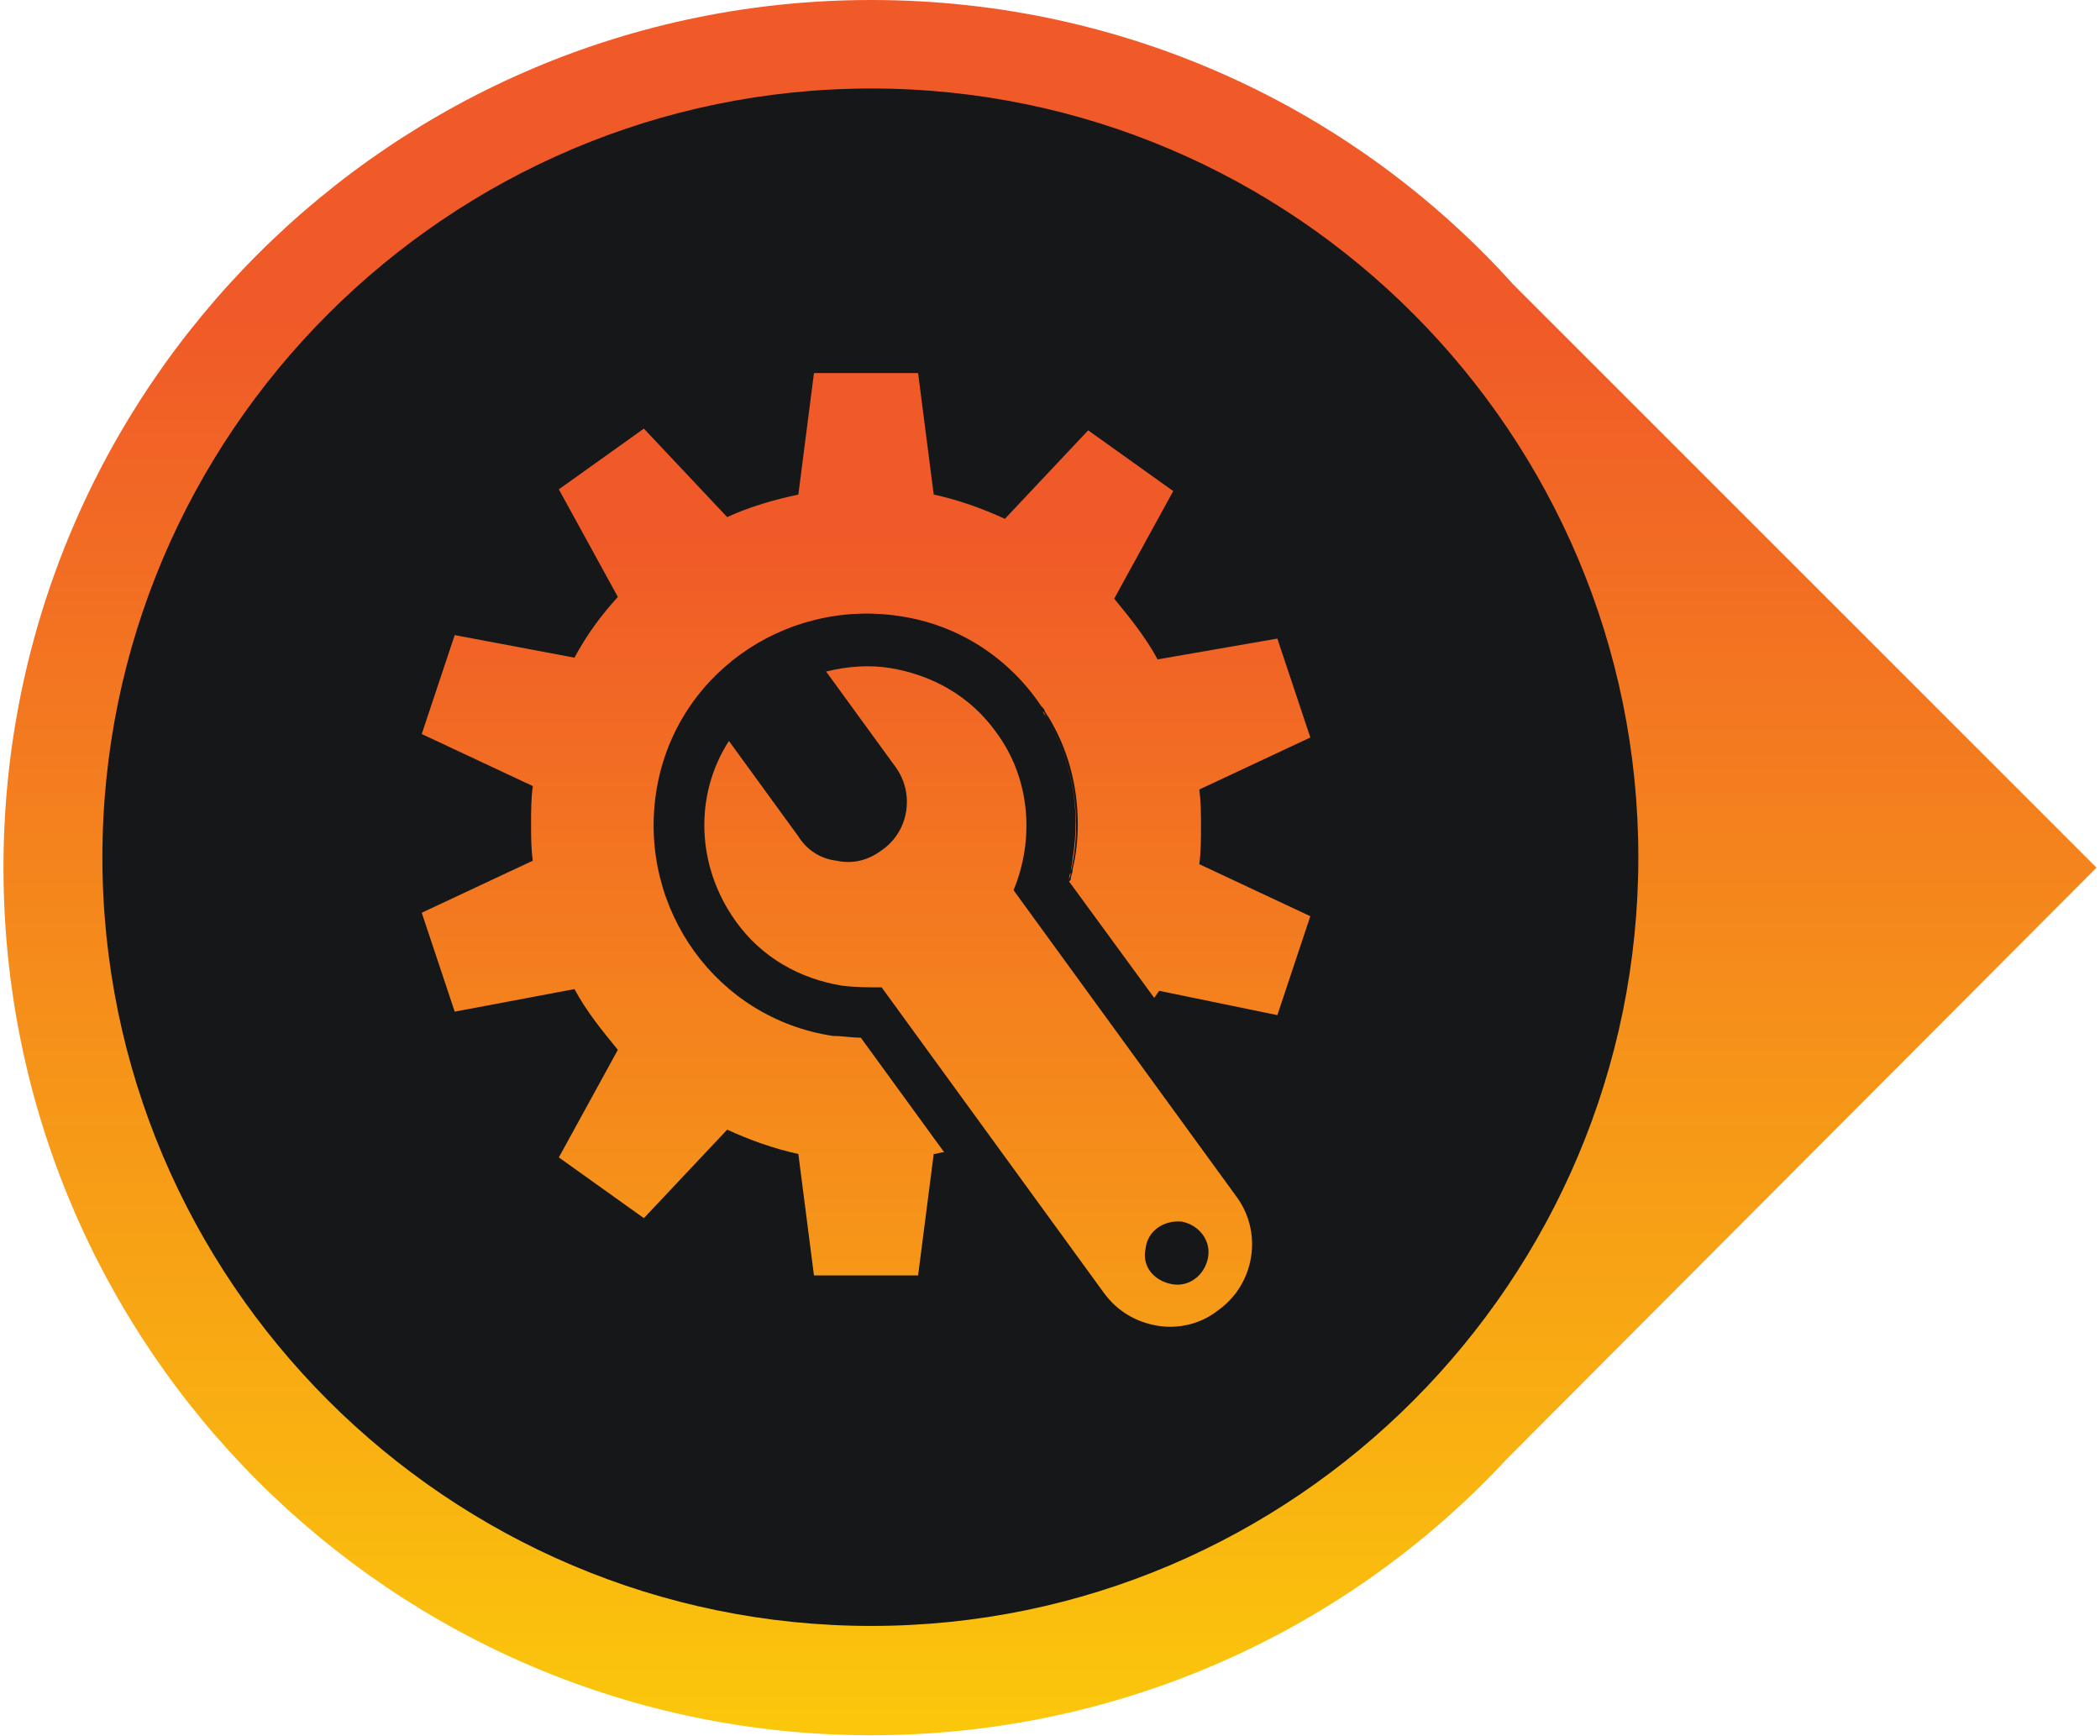
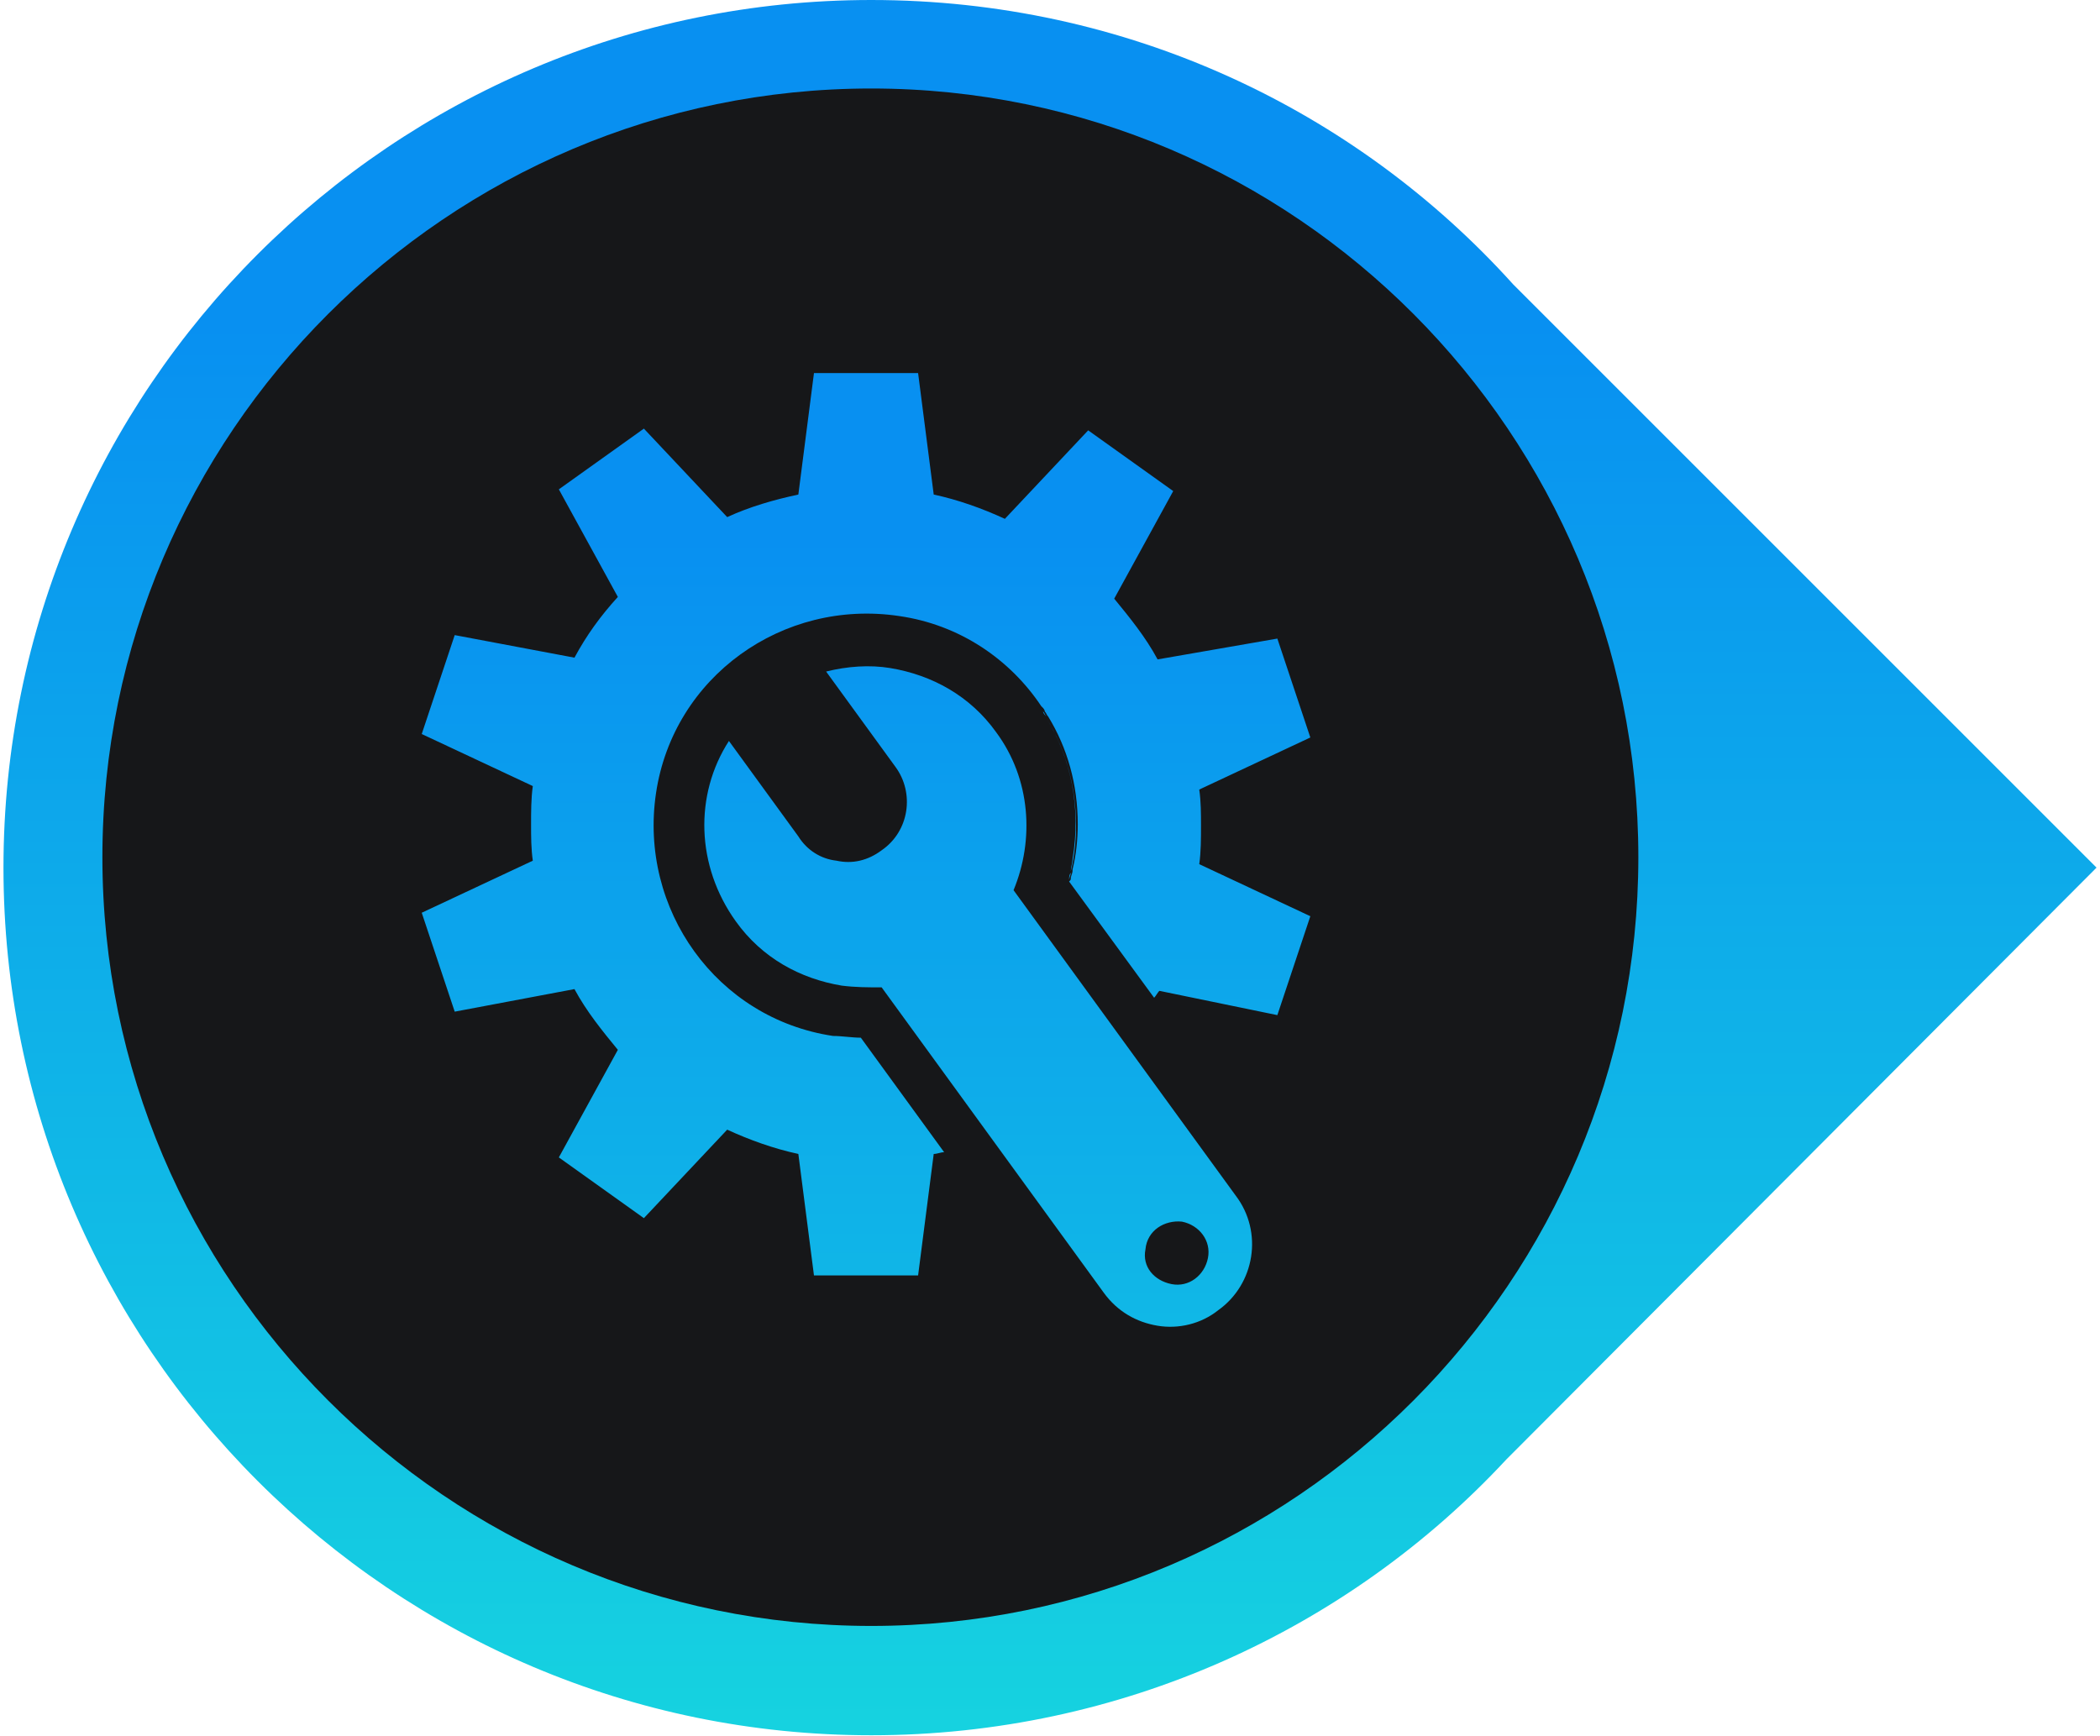
<svg xmlns="http://www.w3.org/2000/svg" version="1.1" id="Layer_1" x="0px" y="0px" width="121px" height="100px" viewBox="0 0 121 100" style="enable-background:new 0 0 121 100;" xml:space="preserve">
  <style type="text/css">
	.st0{fill:url(#SVGID_1_);}
	.st1{fill:#161719;}
	.st2{fill:url(#SVGID_2_);}
	.st3{fill:url(#SVGID_3_);}
	.st4{fill:url(#SVGID_4_);}
	.st5{fill:url(#SVGID_5_);}
	.st6{fill:url(#SVGID_6_);}
	.st7{fill:url(#SVGID_7_);}
</style>
  <g>
    <g>
      <linearGradient id="SVGID_1_" gradientUnits="userSpaceOnUse" x1="60.5" y1="130.775" x2="60.5" y2="18.667">
-         <stop offset="0" style="stop-color:#FFF100" />
-         <stop offset="1" style="stop-color:#F05A28" />
+         <stop offset="0" style="stop-color:#1BECD9" />
+         <stop offset="1" style="stop-color:#0890F1" />
      </linearGradient>
      <path class="st0" d="M120.8,50L87.2,16.4C78.1,6.3,64.9,0,50.2,0c-27.6,0-50,22.4-50,50s22.4,50,50,50c14.4,0,27.5-6.1,36.6-15.9    c0.1-0.1,0.1-0.1,0.2-0.2L120.8,50z" />
    </g>
    <path class="st1" d="M94.4,49.4C94.4,25,74.6,5.1,50.2,5.1S5.9,25,5.9,49.4s19.9,44.3,44.3,44.3S94.4,73.8,94.4,49.4z" />
    <g>
      <linearGradient id="SVGID_2_" gradientUnits="userSpaceOnUse" x1="56.38" y1="134.951" x2="56.38" y2="30.993">
-         <stop offset="0" style="stop-color:#FFF100" />
-         <stop offset="1" style="stop-color:#F05A28" />
+         <stop offset="0" style="stop-color:#1BECD9" />
+         <stop offset="1" style="stop-color:#0890F1" />
      </linearGradient>
      <path class="st2" d="M58.4,51.3c1.2-2.9,1-6.4-1-9.1c-1.5-2.1-3.7-3.3-6.1-3.7c-1.2-0.2-2.5-0.1-3.7,0.2l4,5.5    c1.1,1.5,0.8,3.7-0.8,4.8c-0.8,0.6-1.7,0.8-2.6,0.6c-0.9-0.1-1.7-0.6-2.2-1.4l-4-5.5c-2,3.1-1.9,7.2,0.4,10.4    c1.5,2.1,3.7,3.3,6.1,3.7c0.8,0.1,1.5,0.1,2.3,0.1l12.8,17.6c0.8,1.1,1.9,1.7,3.1,1.9s2.5-0.1,3.5-0.9c2.1-1.5,2.6-4.5,1-6.6    L58.4,51.3z M68.1,70.4c1,0.2,1.7,1.1,1.5,2.1c-0.2,1-1.1,1.7-2.1,1.5S65.8,73,66,72C66.1,70.9,67.1,70.3,68.1,70.4z" />
      <linearGradient id="SVGID_3_" gradientUnits="userSpaceOnUse" x1="61.606" y1="134.951" x2="61.606" y2="30.993">
-         <stop offset="0" style="stop-color:#FFF100" />
-         <stop offset="1" style="stop-color:#F05A28" />
+         <stop offset="0" style="stop-color:#1BECD9" />
+         <stop offset="1" style="stop-color:#0890F1" />
      </linearGradient>
      <path class="st3" d="M61.7,50.3c0,0.1-0.1,0.3-0.1,0.4C61.6,50.6,61.6,50.4,61.7,50.3z" />
      <linearGradient id="SVGID_4_" gradientUnits="userSpaceOnUse" x1="60.168" y1="134.951" x2="60.168" y2="30.993">
-         <stop offset="0" style="stop-color:#FFF100" />
-         <stop offset="1" style="stop-color:#F05A28" />
+         <stop offset="0" style="stop-color:#1BECD9" />
+         <stop offset="1" style="stop-color:#0890F1" />
      </linearGradient>
      <path class="st4" d="M60.1,41c0.1,0.1,0.1,0.2,0.2,0.3C60.2,41.2,60.1,41.1,60.1,41z" />
      <linearGradient id="SVGID_5_" gradientUnits="userSpaceOnUse" x1="61.123" y1="134.951" x2="61.123" y2="30.993">
-         <stop offset="0" style="stop-color:#FFF100" />
-         <stop offset="1" style="stop-color:#F05A28" />
+         <stop offset="0" style="stop-color:#1BECD9" />
+         <stop offset="1" style="stop-color:#0890F1" />
      </linearGradient>
      <path class="st5" d="M61.8,49.5c0,0.2-0.1,0.5-0.1,0.7c0.2-0.8,0.3-1.7,0.3-2.6c0-2.3-0.6-4.4-1.7-6.2    C61.7,43.7,62.3,46.5,61.8,49.5z" />
      <linearGradient id="SVGID_6_" gradientUnits="userSpaceOnUse" x1="59.893" y1="134.951" x2="59.893" y2="30.993">
-         <stop offset="0" style="stop-color:#FFF100" />
-         <stop offset="1" style="stop-color:#F05A28" />
+         <stop offset="0" style="stop-color:#1BECD9" />
+         <stop offset="1" style="stop-color:#0890F1" />
      </linearGradient>
      <path class="st6" d="M59.9,40.7C59.9,40.7,59.9,40.8,59.9,40.7C59.9,40.8,59.9,40.7,59.9,40.7z" />
      <linearGradient id="SVGID_7_" gradientUnits="userSpaceOnUse" x1="49.865" y1="134.951" x2="49.865" y2="30.993">
-         <stop offset="0" style="stop-color:#FFF100" />
-         <stop offset="1" style="stop-color:#F05A28" />
+         <stop offset="0" style="stop-color:#1BECD9" />
+         <stop offset="1" style="stop-color:#0890F1" />
      </linearGradient>
      <path class="st7" d="M73.6,58.5l1.9-5.7l-6.4-3c0.1-0.7,0.1-1.5,0.1-2.2c0-0.7,0-1.4-0.1-2.1l6.4-3l-1.9-5.7L66.7,38    c-0.7-1.3-1.6-2.4-2.5-3.5l3.4-6.2l-4.9-3.5l-4.8,5.1c-1.3-0.6-2.7-1.1-4.1-1.4l-0.9-7h-6l-0.9,7c-1.4,0.3-2.8,0.7-4.1,1.3    l-4.8-5.1l-4.9,3.5l3.4,6.2c-1,1.1-1.8,2.2-2.5,3.5l-6.9-1.3l-1.9,5.7l6.4,3c-0.1,0.7-0.1,1.5-0.1,2.2c0,0.7,0,1.4,0.1,2.1l-6.4,3    l1.9,5.7l6.9-1.3c0.7,1.3,1.6,2.4,2.5,3.5l-3.4,6.2l4.9,3.5l4.8-5.1c1.3,0.6,2.7,1.1,4.1,1.4l0.9,7h6l0.9-7c0.2,0,0.4-0.1,0.6-0.1    l-4.8-6.6c-0.5,0-1.1-0.1-1.6-0.1c-6.7-1-11.2-7.3-10.2-14c1-6.7,7.3-11.2,14-10.2c3.5,0.5,6.4,2.5,8.2,5.2c0,0,0,0,0.1,0.1    c0.1,0.1,0.1,0.2,0.1,0.2c0.1,0.1,0.1,0.2,0.2,0.3c0,0,0,0,0,0c1.1,1.8,1.7,3.9,1.7,6.2c0,0.9-0.1,1.8-0.3,2.6c0,0,0,0.1,0,0.1    c0,0.1-0.1,0.3-0.1,0.4c0,0.1,0,0.1-0.1,0.2l4.9,6.7c0.1-0.1,0.2-0.3,0.3-0.4L73.6,58.5z" />
    </g>
  </g>
</svg>
